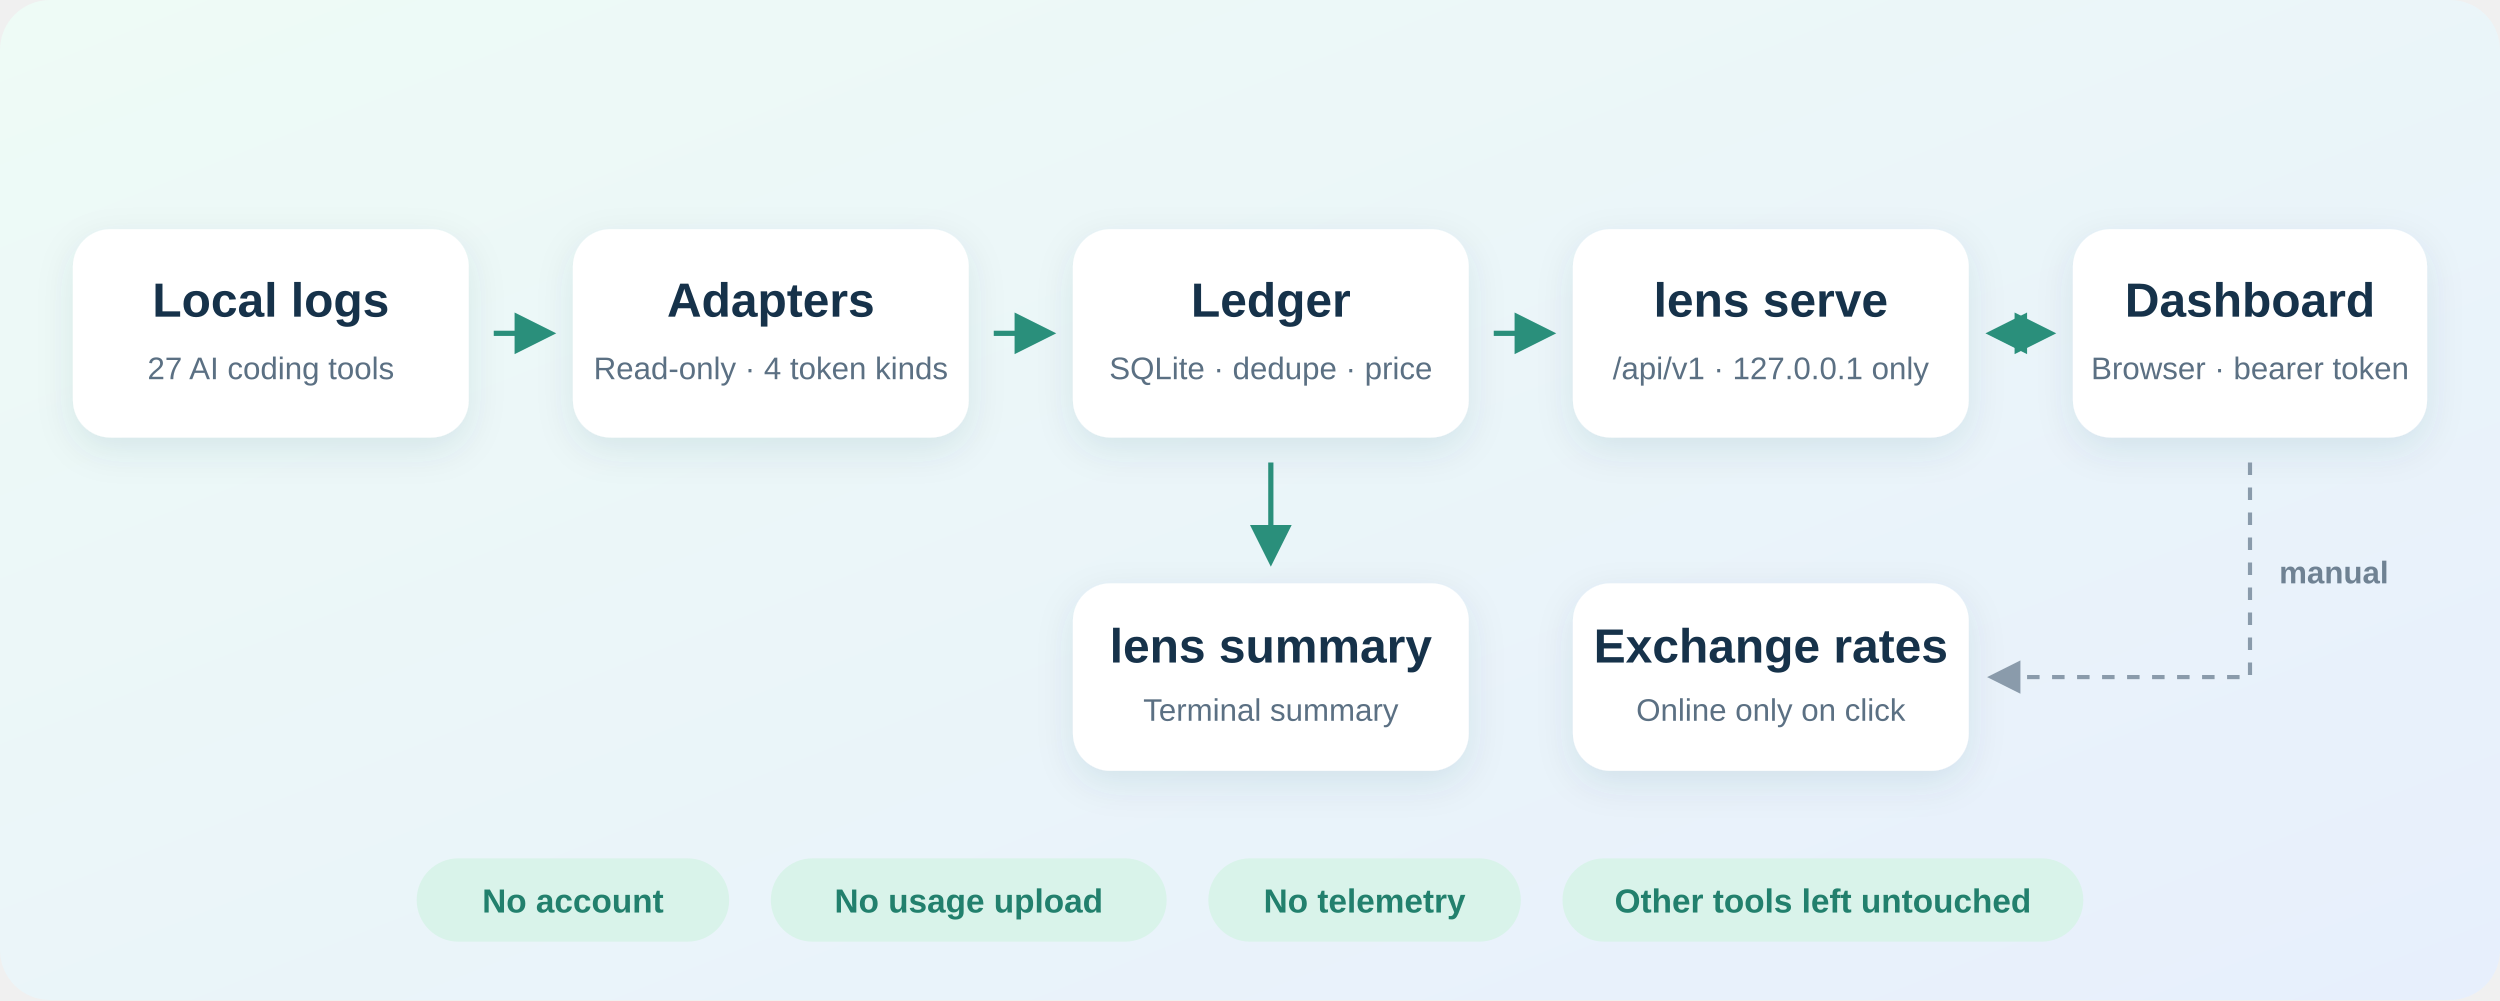
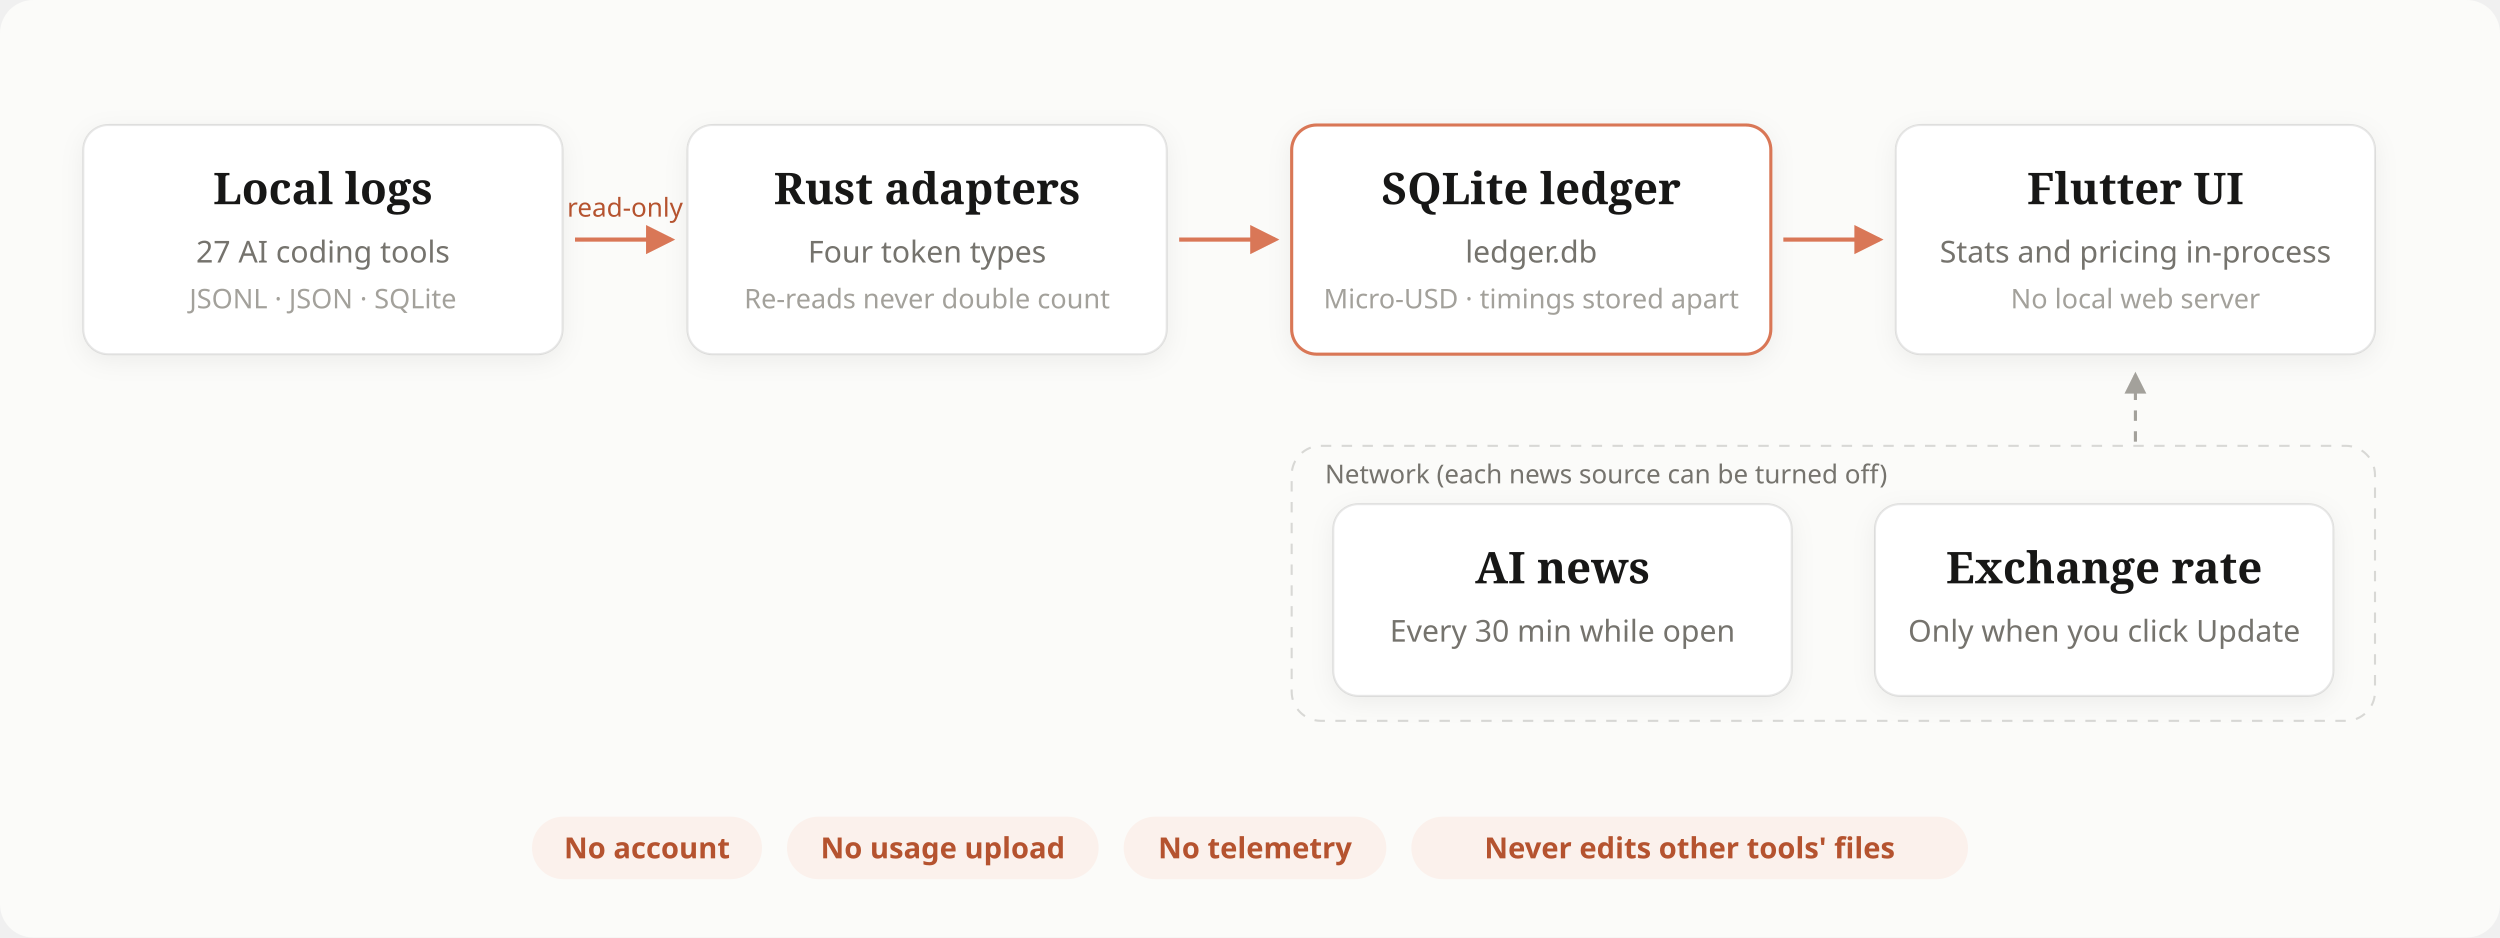
- <svg xmlns="http://www.w3.org/2000/svg" width="1200" height="480" viewBox="0 0 1200 480" role="img" aria-labelledby="title desc">
+ <svg xmlns="http://www.w3.org/2000/svg" viewBox="0 0 1200 450" width="1200" height="450" role="img">
+   <rect width="1200" height="450" rx="16" fill="#fbfbf9" />
  <defs>
-     <linearGradient id="bg" x1="0" y1="0" x2="1" y2="1">
-       <stop offset="0" stop-color="#eefbf6" />
-       <stop offset="1" stop-color="#e7effc" />
-     </linearGradient>
-     <filter id="shadow" x="-10%" y="-20%" width="120%" height="150%">
-       <feDropShadow dx="0" dy="6" stdDeviation="9" flood-color="#1d4a5c" flood-opacity="0.10" />
+     <marker id="hA" viewBox="0 0 10 10" refX="8.5" refY="5" markerWidth="7" markerHeight="7" orient="auto-start-reverse">
+       <path d="M0 0L10 5L0 10z" fill="#d97757" />
+     </marker>
+     <marker id="mA" viewBox="0 0 10 10" refX="8.5" refY="5" markerWidth="7" markerHeight="7" orient="auto-start-reverse">
+       <path d="M0 0L10 5L0 10z" fill="#a3a19b" />
+     </marker>
+     <filter id="sA" x="-10%" y="-20%" width="120%" height="150%">
+       <feDropShadow dx="0" dy="3" stdDeviation="6" flood-color="#000" flood-opacity="0.06" />
    </filter>
-     <marker id="head" viewBox="0 0 10 10" refX="8" refY="5" markerWidth="8" markerHeight="8" orient="auto-start-reverse">
-       <path d="M0 0 L10 5 L0 10 z" fill="#2a8f7b" />
-     </marker>
-     <marker id="head-muted" viewBox="0 0 10 10" refX="8" refY="5" markerWidth="8" markerHeight="8" orient="auto-start-reverse">
-       <path d="M0 0 L10 5 L0 10 z" fill="#8a9bab" />
-     </marker>
-     <style>
-       text { font-family: "Segoe UI", "Helvetica Neue", Arial, sans-serif; }
-       .card { fill: #ffffff; filter: url(#shadow); }
-       .name { font-size: 23px; font-weight: 700; fill: #16324a; }
-       .note { font-size: 15px; fill: #5b7083; }
-       .link { stroke: #2a8f7b; stroke-width: 2.5; fill: none; }
-       .muted { stroke: #8a9bab; stroke-width: 2; stroke-dasharray: 6 6; fill: none; }
-       .label-muted { font-size: 15px; font-weight: 600; fill: #6f8293; }
-       .pill { fill: #d9f3ea; }
-       .pill-text { font-size: 16px; font-weight: 700; fill: #22806d; }
-     </style>
  </defs>
-   <rect width="1200" height="480" rx="24" fill="url(#bg)" />
-   <rect class="card" x="35" y="110" width="190" height="100" rx="18" />
-   <text class="name" x="130" y="152" text-anchor="middle">Local logs</text>
-   <text class="note" x="130" y="182" text-anchor="middle">27 AI coding tools</text>
-   <rect class="card" x="275" y="110" width="190" height="100" rx="18" />
-   <text class="name" x="370" y="152" text-anchor="middle">Adapters</text>
-   <text class="note" x="370" y="182" text-anchor="middle">Read-only · 4 token kinds</text>
-   <rect class="card" x="515" y="110" width="190" height="100" rx="18" />
-   <text class="name" x="610" y="152" text-anchor="middle">Ledger</text>
-   <text class="note" x="610" y="182" text-anchor="middle">SQLite · dedupe · price</text>
-   <rect class="card" x="755" y="110" width="190" height="100" rx="18" />
-   <text class="name" x="850" y="152" text-anchor="middle">lens serve</text>
-   <text class="note" x="850" y="182" text-anchor="middle">/api/v1 · 127.0.0.1 only</text>
-   <rect class="card" x="995" y="110" width="170" height="100" rx="18" />
-   <text class="name" x="1080" y="152" text-anchor="middle">Dashboard</text>
-   <text class="note" x="1080" y="182" text-anchor="middle">Browser · bearer token</text>
-   <rect class="card" x="515" y="280" width="190" height="90" rx="18" />
-   <text class="name" x="610" y="318" text-anchor="middle">lens summary</text>
-   <text class="note" x="610" y="346" text-anchor="middle">Terminal summary</text>
-   <rect class="card" x="755" y="280" width="190" height="90" rx="18" />
-   <text class="name" x="850" y="318" text-anchor="middle">Exchange rates</text>
-   <text class="note" x="850" y="346" text-anchor="middle">Online only on click</text>
-   <path class="link" d="M237 160 H263" marker-end="url(#head)" />
-   <path class="link" d="M477 160 H503" marker-end="url(#head)" />
-   <path class="link" d="M717 160 H743" marker-end="url(#head)" />
-   <path class="link" d="M957 160 H983" marker-start="url(#head)" marker-end="url(#head)" />
-   <path class="link" d="M610 222 V268" marker-end="url(#head)" />
-   <path class="muted" d="M1080 222 V325 H957" marker-end="url(#head-muted)" />
-   <text class="label-muted" x="1094" y="280">manual</text>
-   <rect class="pill" x="200" y="412" width="150" height="40" rx="20" />
-   <text class="pill-text" x="275" y="438" text-anchor="middle">No account</text>
-   <rect class="pill" x="370" y="412" width="190" height="40" rx="20" />
-   <text class="pill-text" x="465" y="438" text-anchor="middle">No usage upload</text>
-   <rect class="pill" x="580" y="412" width="150" height="40" rx="20" />
-   <text class="pill-text" x="655" y="438" text-anchor="middle">No telemetry</text>
-   <rect class="pill" x="750" y="412" width="250" height="40" rx="20" />
-   <text class="pill-text" x="875" y="438" text-anchor="middle">Other tools left untouched</text>
+   <rect x="40" y="60" width="230" height="110" rx="12" fill="#ffffff" stroke="rgba(27,26,24,.10)" stroke-width="1" filter="url(#sA)" />
+   <text x="155" y="98" text-anchor="middle" font-family="'Noto Serif SC','Source Han Serif SC','Songti SC',Georgia,serif" font-size="21" font-weight="600" fill="#171716">Local logs</text>
+   <text x="155" y="126" text-anchor="middle" font-family="'Segoe UI','Microsoft YaHei','PingFang SC','Noto Sans SC',sans-serif" font-size="14.5" fill="#75736d">27 AI coding tools</text>
+   <text x="155" y="148" text-anchor="middle" font-family="'Segoe UI','Microsoft YaHei','PingFang SC','Noto Sans SC',sans-serif" font-size="13" fill="#a3a19b">JSONL · JSON · SQLite</text>
+   <rect x="330" y="60" width="230" height="110" rx="12" fill="#ffffff" stroke="rgba(27,26,24,.10)" stroke-width="1" filter="url(#sA)" />
+   <text x="445" y="98" text-anchor="middle" font-family="'Noto Serif SC','Source Han Serif SC','Songti SC',Georgia,serif" font-size="21" font-weight="600" fill="#171716">Rust adapters</text>
+   <text x="445" y="126" text-anchor="middle" font-family="'Segoe UI','Microsoft YaHei','PingFang SC','Noto Sans SC',sans-serif" font-size="14.5" fill="#75736d">Four token types</text>
+   <text x="445" y="148" text-anchor="middle" font-family="'Segoe UI','Microsoft YaHei','PingFang SC','Noto Sans SC',sans-serif" font-size="13" fill="#a3a19b">Re-reads never double count</text>
+   <rect x="620" y="60" width="230" height="110" rx="12" fill="#ffffff" stroke="#d97757" stroke-width="1.5" filter="url(#sA)" />
+   <text x="735" y="98" text-anchor="middle" font-family="'Noto Serif SC','Source Han Serif SC','Songti SC',Georgia,serif" font-size="21" font-weight="600" fill="#171716">SQLite ledger</text>
+   <text x="735" y="126" text-anchor="middle" font-family="'Segoe UI','Microsoft YaHei','PingFang SC','Noto Sans SC',sans-serif" font-size="14.5" fill="#75736d">ledger.db</text>
+   <text x="735" y="148" text-anchor="middle" font-family="'Segoe UI','Microsoft YaHei','PingFang SC','Noto Sans SC',sans-serif" font-size="13" fill="#a3a19b">Micro-USD · timings stored apart</text>
+   <rect x="910" y="60" width="230" height="110" rx="12" fill="#ffffff" stroke="rgba(27,26,24,.10)" stroke-width="1" filter="url(#sA)" />
+   <text x="1025" y="98" text-anchor="middle" font-family="'Noto Serif SC','Source Han Serif SC','Songti SC',Georgia,serif" font-size="21" font-weight="600" fill="#171716">Flutter UI</text>
+   <text x="1025" y="126" text-anchor="middle" font-family="'Segoe UI','Microsoft YaHei','PingFang SC','Noto Sans SC',sans-serif" font-size="14.5" fill="#75736d">Stats and pricing in-process</text>
+   <text x="1025" y="148" text-anchor="middle" font-family="'Segoe UI','Microsoft YaHei','PingFang SC','Noto Sans SC',sans-serif" font-size="13" fill="#a3a19b">No local web server</text>
+   <path d="M276 115H322" fill="none" stroke="#d97757" stroke-width="2" marker-end="url(#hA)" />
+   <text x="300" y="104" text-anchor="middle" font-family="'Segoe UI','Microsoft YaHei','PingFang SC','Noto Sans SC',sans-serif" font-size="12.5" fill="#b5532f">read-only</text>
+   <path d="M566 115H612" fill="none" stroke="#d97757" stroke-width="2" marker-end="url(#hA)" />
+   <path d="M856 115H902" fill="none" stroke="#d97757" stroke-width="2" marker-end="url(#hA)" />
+   <rect x="620" y="214" width="520" height="132" rx="14" fill="none" stroke="rgba(27,26,24,.16)" stroke-dasharray="5 5" />
+   <text x="636" y="232" font-family="'Segoe UI','Microsoft YaHei','PingFang SC','Noto Sans SC',sans-serif" font-size="12.5" fill="#75736d">Network (each news source can be turned off)</text>
+   <rect x="640" y="242" width="220" height="92" rx="12" fill="#ffffff" stroke="rgba(27,26,24,.10)" stroke-width="1" filter="url(#sA)" />
+   <text x="750" y="280" text-anchor="middle" font-family="'Noto Serif SC','Source Han Serif SC','Songti SC',Georgia,serif" font-size="21" font-weight="600" fill="#171716">AI news</text>
+   <text x="750" y="308" text-anchor="middle" font-family="'Segoe UI','Microsoft YaHei','PingFang SC','Noto Sans SC',sans-serif" font-size="14.5" fill="#75736d">Every 30 min while open</text>
+   <rect x="900" y="242" width="220" height="92" rx="12" fill="#ffffff" stroke="rgba(27,26,24,.10)" stroke-width="1" filter="url(#sA)" />
+   <text x="1010" y="280" text-anchor="middle" font-family="'Noto Serif SC','Source Han Serif SC','Songti SC',Georgia,serif" font-size="21" font-weight="600" fill="#171716">Exchange rate</text>
+   <text x="1010" y="308" text-anchor="middle" font-family="'Segoe UI','Microsoft YaHei','PingFang SC','Noto Sans SC',sans-serif" font-size="14.5" fill="#75736d">Only when you click Update</text>
+   <path d="M1025 212V180" fill="none" stroke="#a3a19b" stroke-width="1.5" stroke-dasharray="5 5" marker-end="url(#mA)" />
+   <rect x="255.36" y="392" width="110.4" height="30" rx="15" fill="#fbf1ec" />
+   <text x="310.56" y="412" text-anchor="middle" font-family="'Segoe UI','Microsoft YaHei','PingFang SC','Noto Sans SC',sans-serif" font-size="14" font-weight="600" fill="#b5532f">No account</text>
+   <rect x="377.76" y="392" width="149.6" height="30" rx="15" fill="#fbf1ec" />
+   <text x="452.56" y="412" text-anchor="middle" font-family="'Segoe UI','Microsoft YaHei','PingFang SC','Noto Sans SC',sans-serif" font-size="14" font-weight="600" fill="#b5532f">No usage upload</text>
+   <rect x="539.36" y="392" width="126.08" height="30" rx="15" fill="#fbf1ec" />
+   <text x="602.4" y="412" text-anchor="middle" font-family="'Segoe UI','Microsoft YaHei','PingFang SC','Noto Sans SC',sans-serif" font-size="14" font-weight="600" fill="#b5532f">No telemetry</text>
+   <rect x="677.44" y="392" width="267.2" height="30" rx="15" fill="#fbf1ec" />
+   <text x="811.04" y="412" text-anchor="middle" font-family="'Segoe UI','Microsoft YaHei','PingFang SC','Noto Sans SC',sans-serif" font-size="14" font-weight="600" fill="#b5532f">Never edits other tools' files</text>
</svg>
